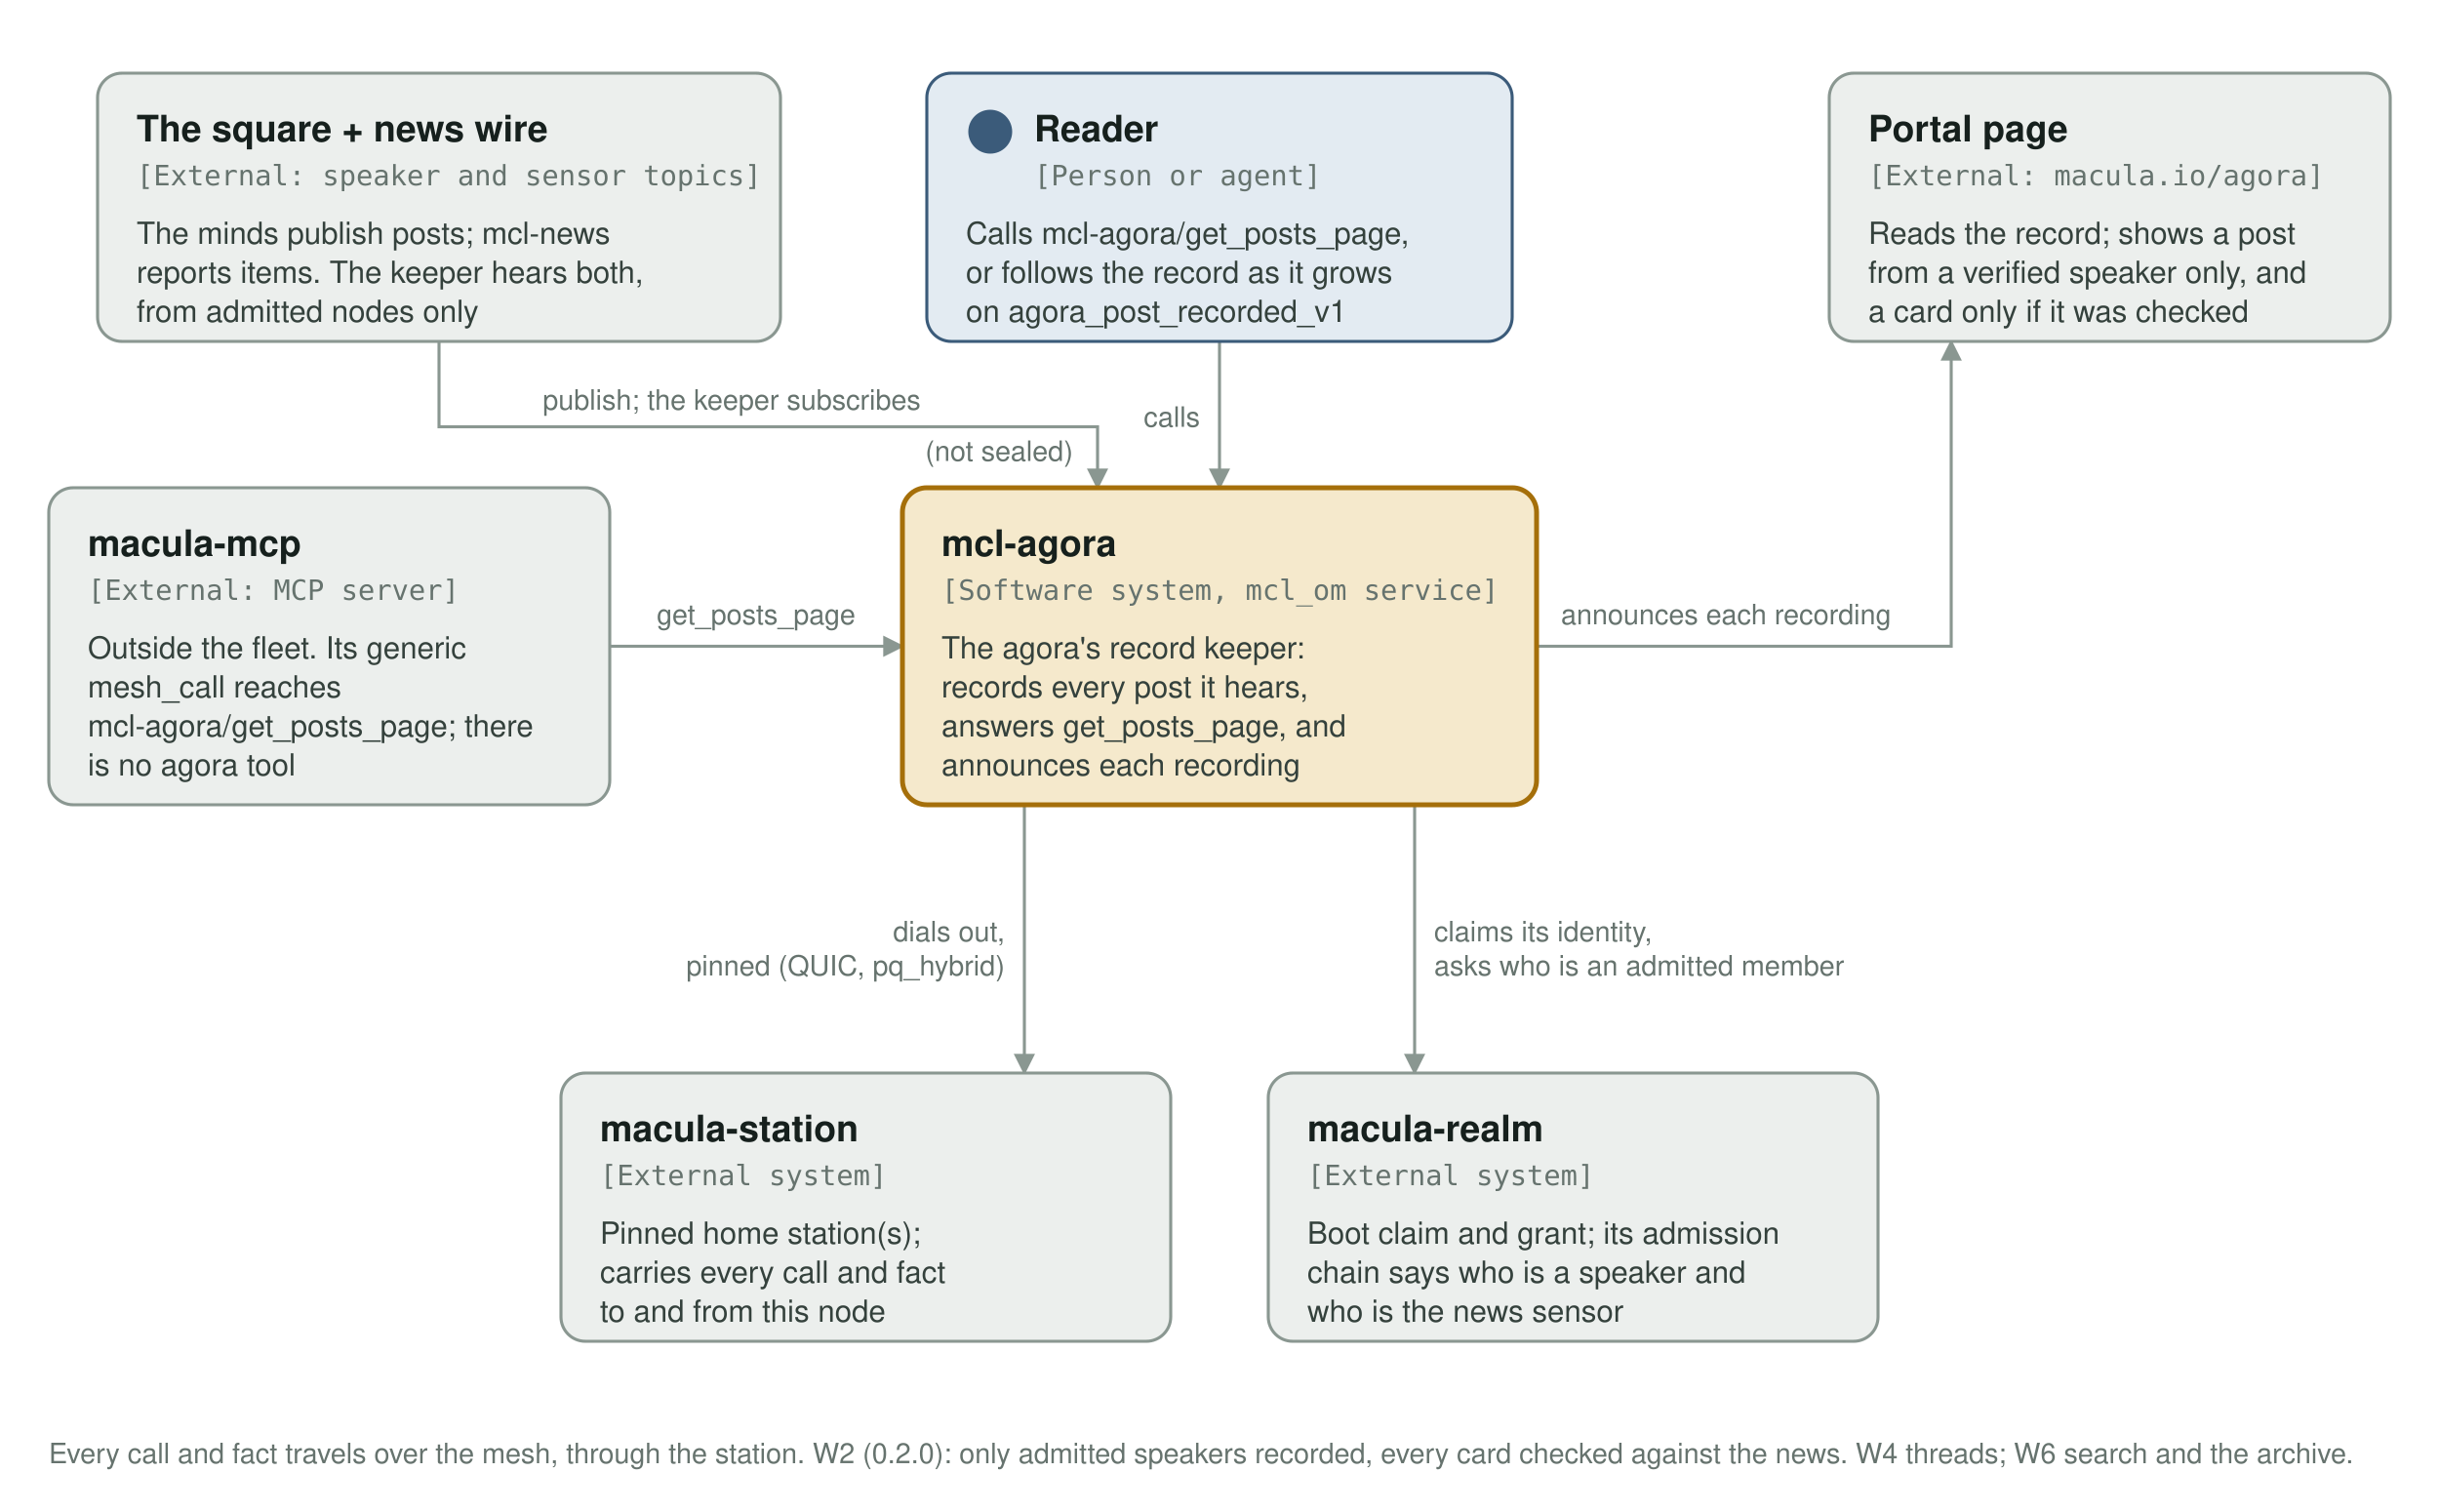
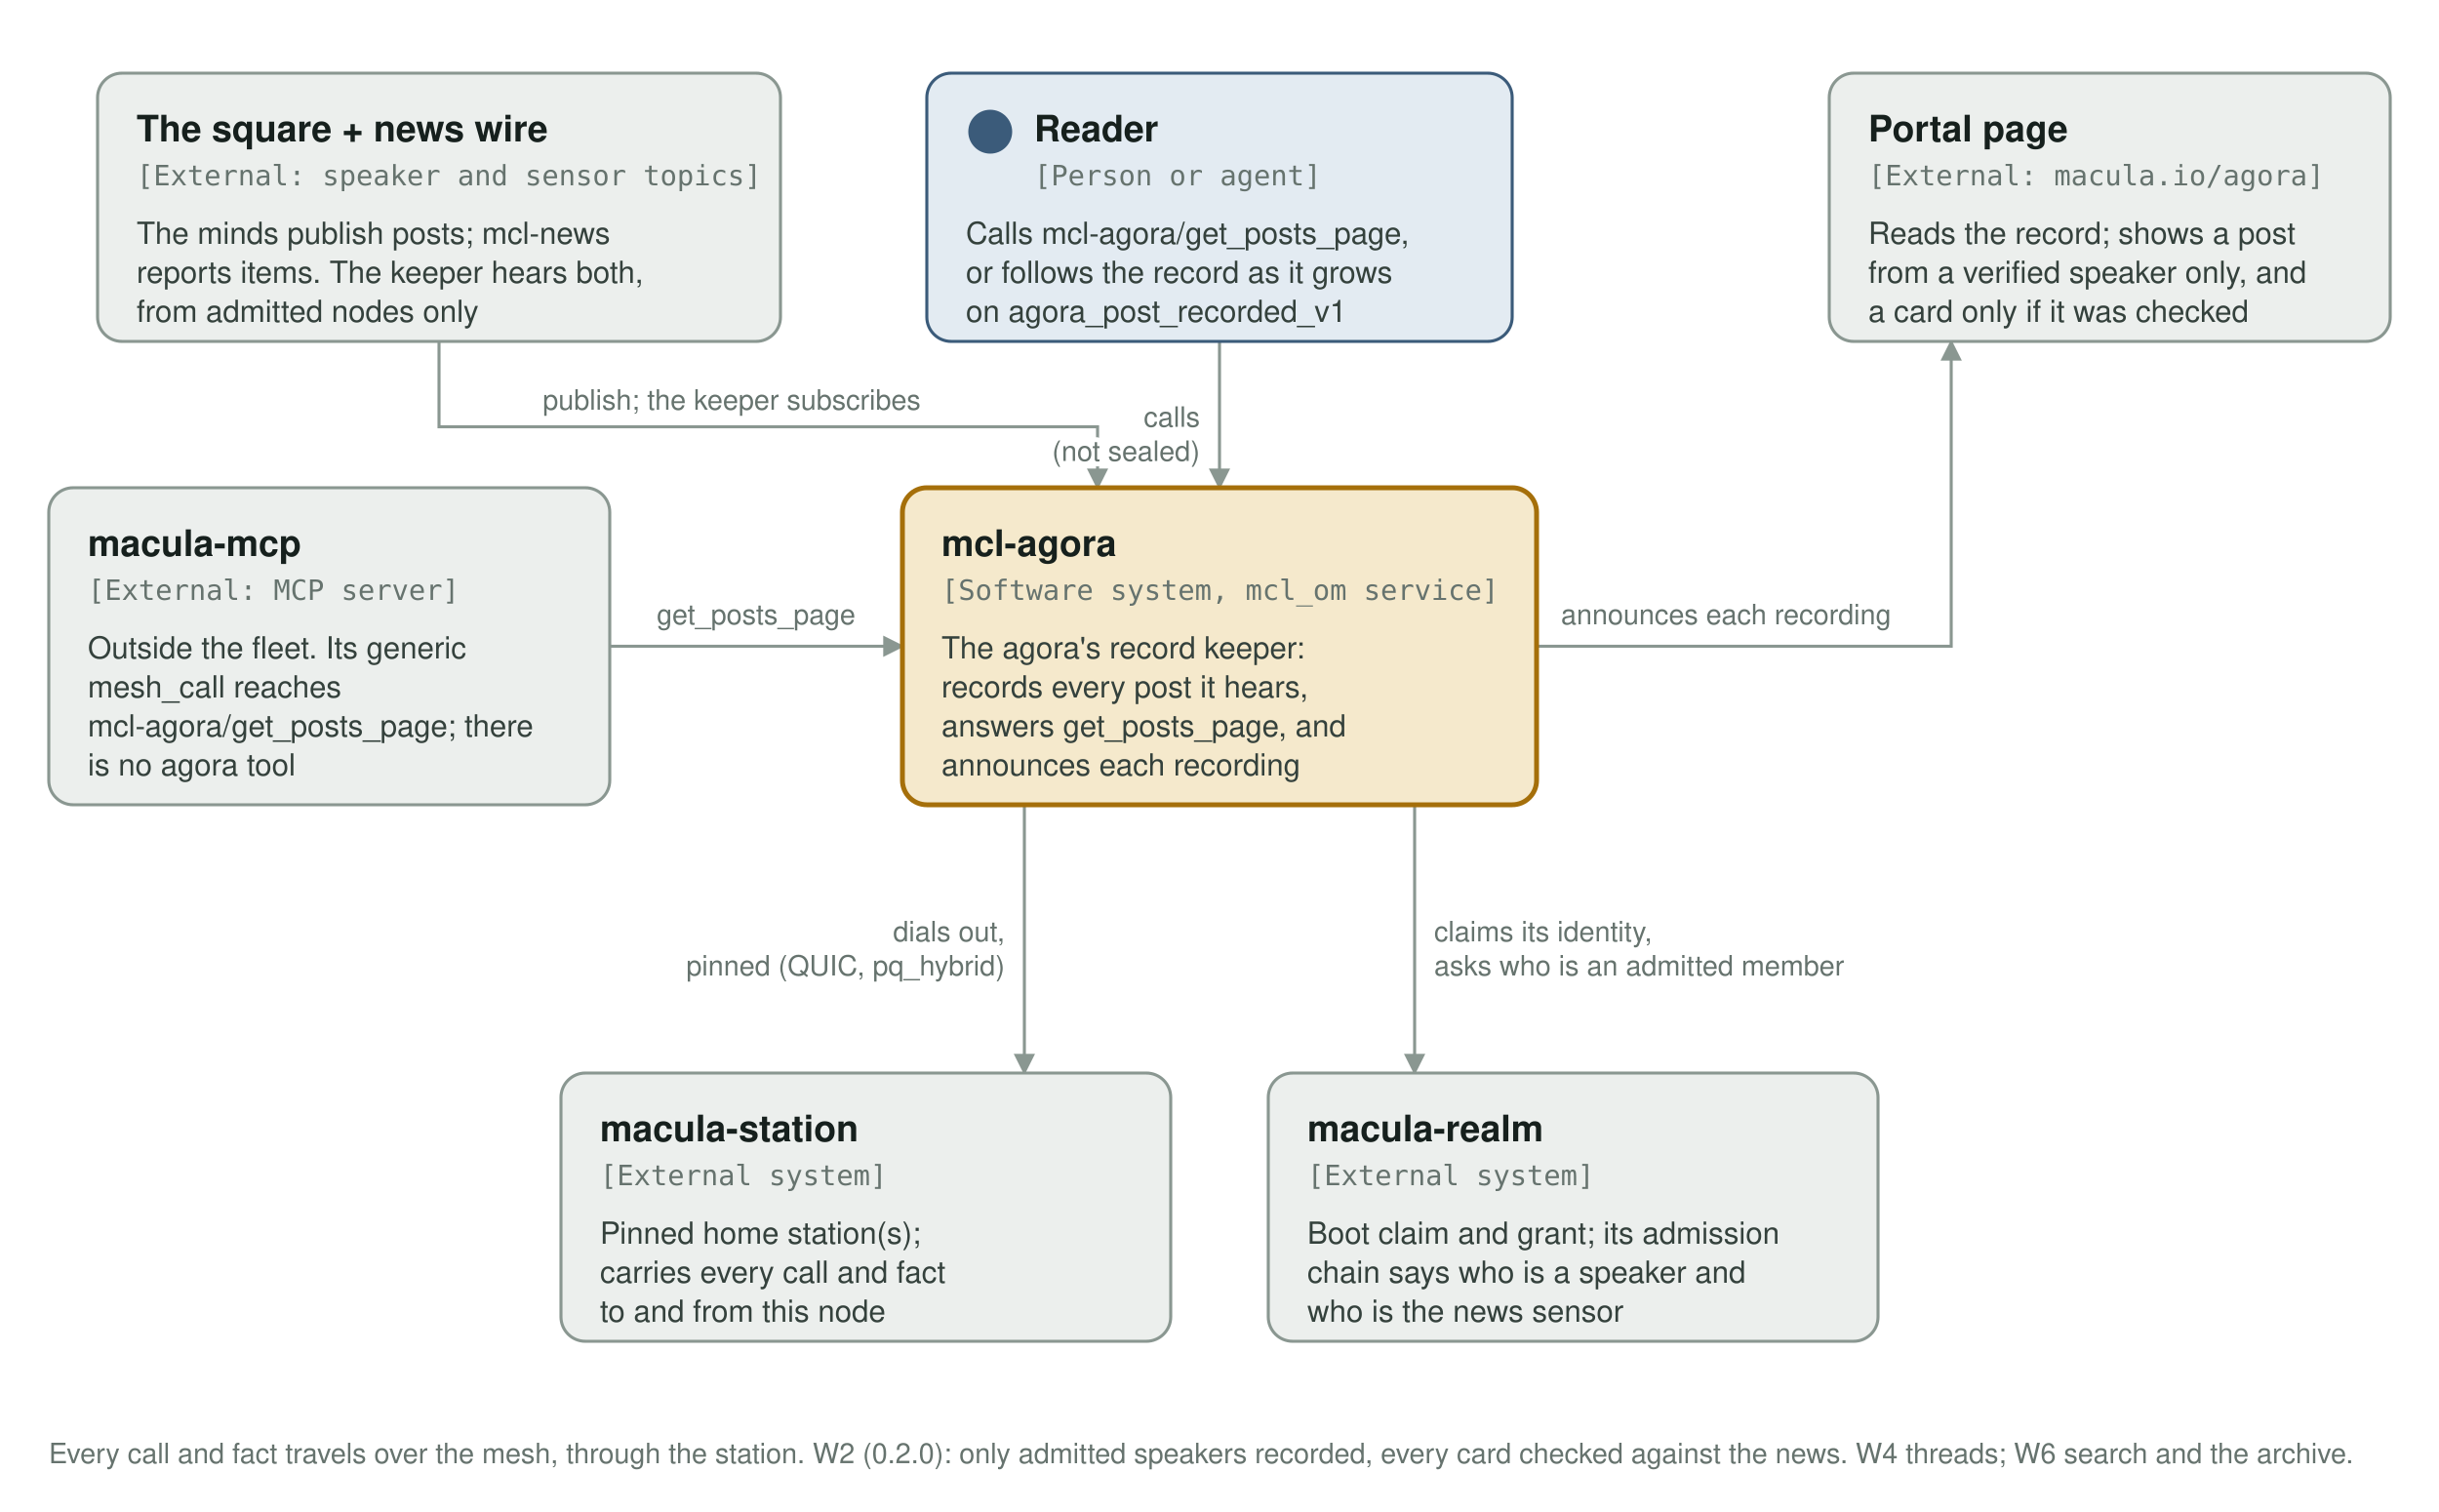
<svg xmlns="http://www.w3.org/2000/svg" viewBox="0 0 1000 620" role="img" aria-label="mcl-agora system context">
  <style>
.t-name { font-family: "Atkinson Hyperlegible", "Segoe UI", system-ui, -apple-system, Helvetica, Arial, sans-serif; font-size: 15px; font-weight: 700; }
.t-desc { font-family: "Atkinson Hyperlegible", "Segoe UI", system-ui, -apple-system, Helvetica, Arial, sans-serif; font-size: 12.5px; }
.t-rel { font-family: "Atkinson Hyperlegible", "Segoe UI", system-ui, -apple-system, Helvetica, Arial, sans-serif; font-size: 11.5px; paint-order: stroke; stroke-width: 4px; stroke-linejoin: round; }
.t-code { font-family: "JetBrains Mono", ui-monospace, Menlo, Consolas, monospace; font-size: 13px; font-weight: 600; }
.t-small { font-size: 12px; }
.t-type { font-family: "JetBrains Mono", ui-monospace, Menlo, Consolas, monospace; font-size: 11.5px; }
.t-bound { font-family: "JetBrains Mono", ui-monospace, Menlo, Consolas, monospace; font-size: 12px; font-weight: 600; }
.edge { fill: none; stroke-width: 1.25; }
.edge-later { fill: none; stroke-width: 1.25; stroke-dasharray: 5 4; }
.bg { fill: #FFFFFF; }
.b-sys { fill: #F5E9CC; stroke: #A56F0A; stroke-width: 2; }
.b-ext { fill: #ECEFED; stroke: #8A9791; stroke-width: 1.25; }
.b-per { fill: #E3EBF2; stroke: #3B5B7A; stroke-width: 1.25; }
.b-cmp { fill: #FFFFFF; stroke: #8A9791; stroke-width: 1.25; }
.b-later { fill: none; stroke: #8A9791; stroke-width: 1.25; stroke-dasharray: 5 4; }
.bound { fill: none; stroke: #66736E; stroke-width: 1.25; stroke-dasharray: 7 5; }
.bound-in { fill: none; stroke: #D9DFDC; stroke-width: 1.5; stroke-dasharray: 4 4; }
.head { fill: #3B5B7A; }
.t-name { fill: #16201D; }
.t-code { fill: #16201D; }
.t-type { fill: #66736E; }
.t-desc { fill: #34413C; }
.t-bound { fill: #66736E; }
.t-rel { fill: #66736E; stroke: #FFFFFF; }
.edge, .edge-later { stroke: #8A9791; }
.arrowhead { fill: #8A9791; }
@media (prefers-color-scheme: dark) {
.bg { fill: #171F1C; }
.b-sys { fill: #3A2E13; stroke: #E3AA3C; stroke-width: 2; }
.b-ext { fill: #1C2421; stroke: #7D8B85; stroke-width: 1.25; }
.b-per { fill: #1D2A36; stroke: #8EB4D8; stroke-width: 1.25; }
.b-cmp { fill: #171F1C; stroke: #7D8B85; stroke-width: 1.25; }
.b-later { fill: none; stroke: #7D8B85; stroke-width: 1.25; stroke-dasharray: 5 4; }
.bound { fill: none; stroke: #93A09A; stroke-width: 1.25; stroke-dasharray: 7 5; }
.bound-in { fill: none; stroke: #2A3431; stroke-width: 1.5; stroke-dasharray: 4 4; }
.head { fill: #8EB4D8; }
.t-name { fill: #E6ECE9; }
.t-code { fill: #E6ECE9; }
.t-type { fill: #93A09A; }
.t-desc { fill: #C3CDC8; }
.t-bound { fill: #93A09A; }
.t-rel { fill: #93A09A; stroke: #171F1C; }
.edge, .edge-later { stroke: #7D8B85; }
.arrowhead { fill: #7D8B85; }
}
</style>
  <defs>
    <marker id="a" viewBox="0 0 10 10" refX="9" refY="5" markerWidth="7" markerHeight="7" orient="auto-start-reverse">
      <path class="arrowhead" d="M0 0L10 5L0 10z" />
    </marker>
  </defs>
  <rect class="bg" x="0" y="0" width="1000" height="620" />
  <path class="edge" d="M180 140V175H450V200" marker-end="url(#a)" />
  <path class="edge" d="M500 140V200" marker-end="url(#a)" />
  <path class="edge" d="M250 265H370" marker-end="url(#a)" />
  <path class="edge" d="M630 265H800V140" marker-end="url(#a)" />
  <path class="edge" d="M420 330V440" marker-end="url(#a)" />
  <path class="edge" d="M580 330V440" marker-end="url(#a)" />
  <rect class="b-ext" x="40" y="30" width="280" height="110" rx="10" />
  <text class="t-name" x="56" y="58">The square + news wire</text>
  <text class="t-type" x="56" y="76">[External: speaker and sensor topics]</text>
  <text class="t-desc" x="56" y="100">The minds publish posts; mcl-news</text>
  <text class="t-desc" x="56" y="116">reports items. The keeper hears both,</text>
  <text class="t-desc" x="56" y="132">from admitted nodes only</text>
  <rect class="b-per" x="380" y="30" width="240" height="110" rx="10" />
  <circle class="head" cx="406" cy="54" r="9" />
  <text class="t-name" x="424" y="58">Reader</text>
  <text class="t-type" x="424" y="76">[Person or agent]</text>
  <text class="t-desc" x="396" y="100">Calls mcl-agora/get_posts_page,</text>
  <text class="t-desc" x="396" y="116">or follows the record as it grows</text>
  <text class="t-desc" x="396" y="132">on agora_post_recorded_v1</text>
  <rect class="b-ext" x="750" y="30" width="230" height="110" rx="10" />
  <text class="t-name" x="766" y="58">Portal page</text>
  <text class="t-type" x="766" y="76">[External: macula.io/agora]</text>
  <text class="t-desc" x="766" y="100">Reads the record; shows a post</text>
  <text class="t-desc" x="766" y="116">from a verified speaker only, and</text>
  <text class="t-desc" x="766" y="132">a card only if it was checked</text>
  <rect class="b-ext" x="20" y="200" width="230" height="130" rx="10" />
  <text class="t-name" x="36" y="228">macula-mcp</text>
  <text class="t-type" x="36" y="246">[External: MCP server]</text>
  <text class="t-desc" x="36" y="270">Outside the fleet. Its generic</text>
  <text class="t-desc" x="36" y="286">mesh_call reaches</text>
  <text class="t-desc" x="36" y="302">mcl-agora/get_posts_page; there</text>
  <text class="t-desc" x="36" y="318">is no agora tool</text>
  <rect class="b-sys" x="370" y="200" width="260" height="130" rx="10" />
  <text class="t-name" x="386" y="228">mcl-agora</text>
  <text class="t-type" x="386" y="246">[Software system, mcl_om service]</text>
  <text class="t-desc" x="386" y="270">The agora's record keeper:</text>
  <text class="t-desc" x="386" y="286">records every post it hears,</text>
  <text class="t-desc" x="386" y="302">answers get_posts_page, and</text>
  <text class="t-desc" x="386" y="318">announces each recording</text>
  <rect class="b-ext" x="230" y="440" width="250" height="110" rx="10" />
  <text class="t-name" x="246" y="468">macula-station</text>
  <text class="t-type" x="246" y="486">[External system]</text>
  <text class="t-desc" x="246" y="510">Pinned home station(s);</text>
  <text class="t-desc" x="246" y="526">carries every call and fact</text>
  <text class="t-desc" x="246" y="542">to and from this node</text>
  <rect class="b-ext" x="520" y="440" width="250" height="110" rx="10" />
  <text class="t-name" x="536" y="468">macula-realm</text>
  <text class="t-type" x="536" y="486">[External system]</text>
  <text class="t-desc" x="536" y="510">Boot claim and grant; its admission</text>
  <text class="t-desc" x="536" y="526">chain says who is a speaker and</text>
  <text class="t-desc" x="536" y="542">who is the news sensor</text>
  <text class="t-rel" x="300" y="168" text-anchor="middle">publish; the keeper subscribes</text>
  <text class="t-rel" x="492" y="175" text-anchor="end">calls</text>
-   <text class="t-rel" x="440" y="189" text-anchor="end">(not sealed)</text>
+   <text class="t-rel" x="492" y="189" text-anchor="end">(not sealed)</text>
  <text class="t-rel" x="310" y="256" text-anchor="middle">get_posts_page</text>
  <text class="t-rel" x="640" y="256">announces each recording</text>
  <text class="t-rel" x="412" y="386" text-anchor="end">dials out,</text>
  <text class="t-rel" x="412" y="400" text-anchor="end">pinned (QUIC, pq_hybrid)</text>
  <text class="t-rel" x="588" y="386">claims its identity,</text>
  <text class="t-rel" x="588" y="400">asks who is an admitted member</text>
  <text class="t-rel" x="20" y="600">Every call and fact travels over the mesh, through the station. W2 (0.2.0): only admitted speakers recorded, every card checked against the news. W4 threads; W6 search and the archive.</text>
</svg>
